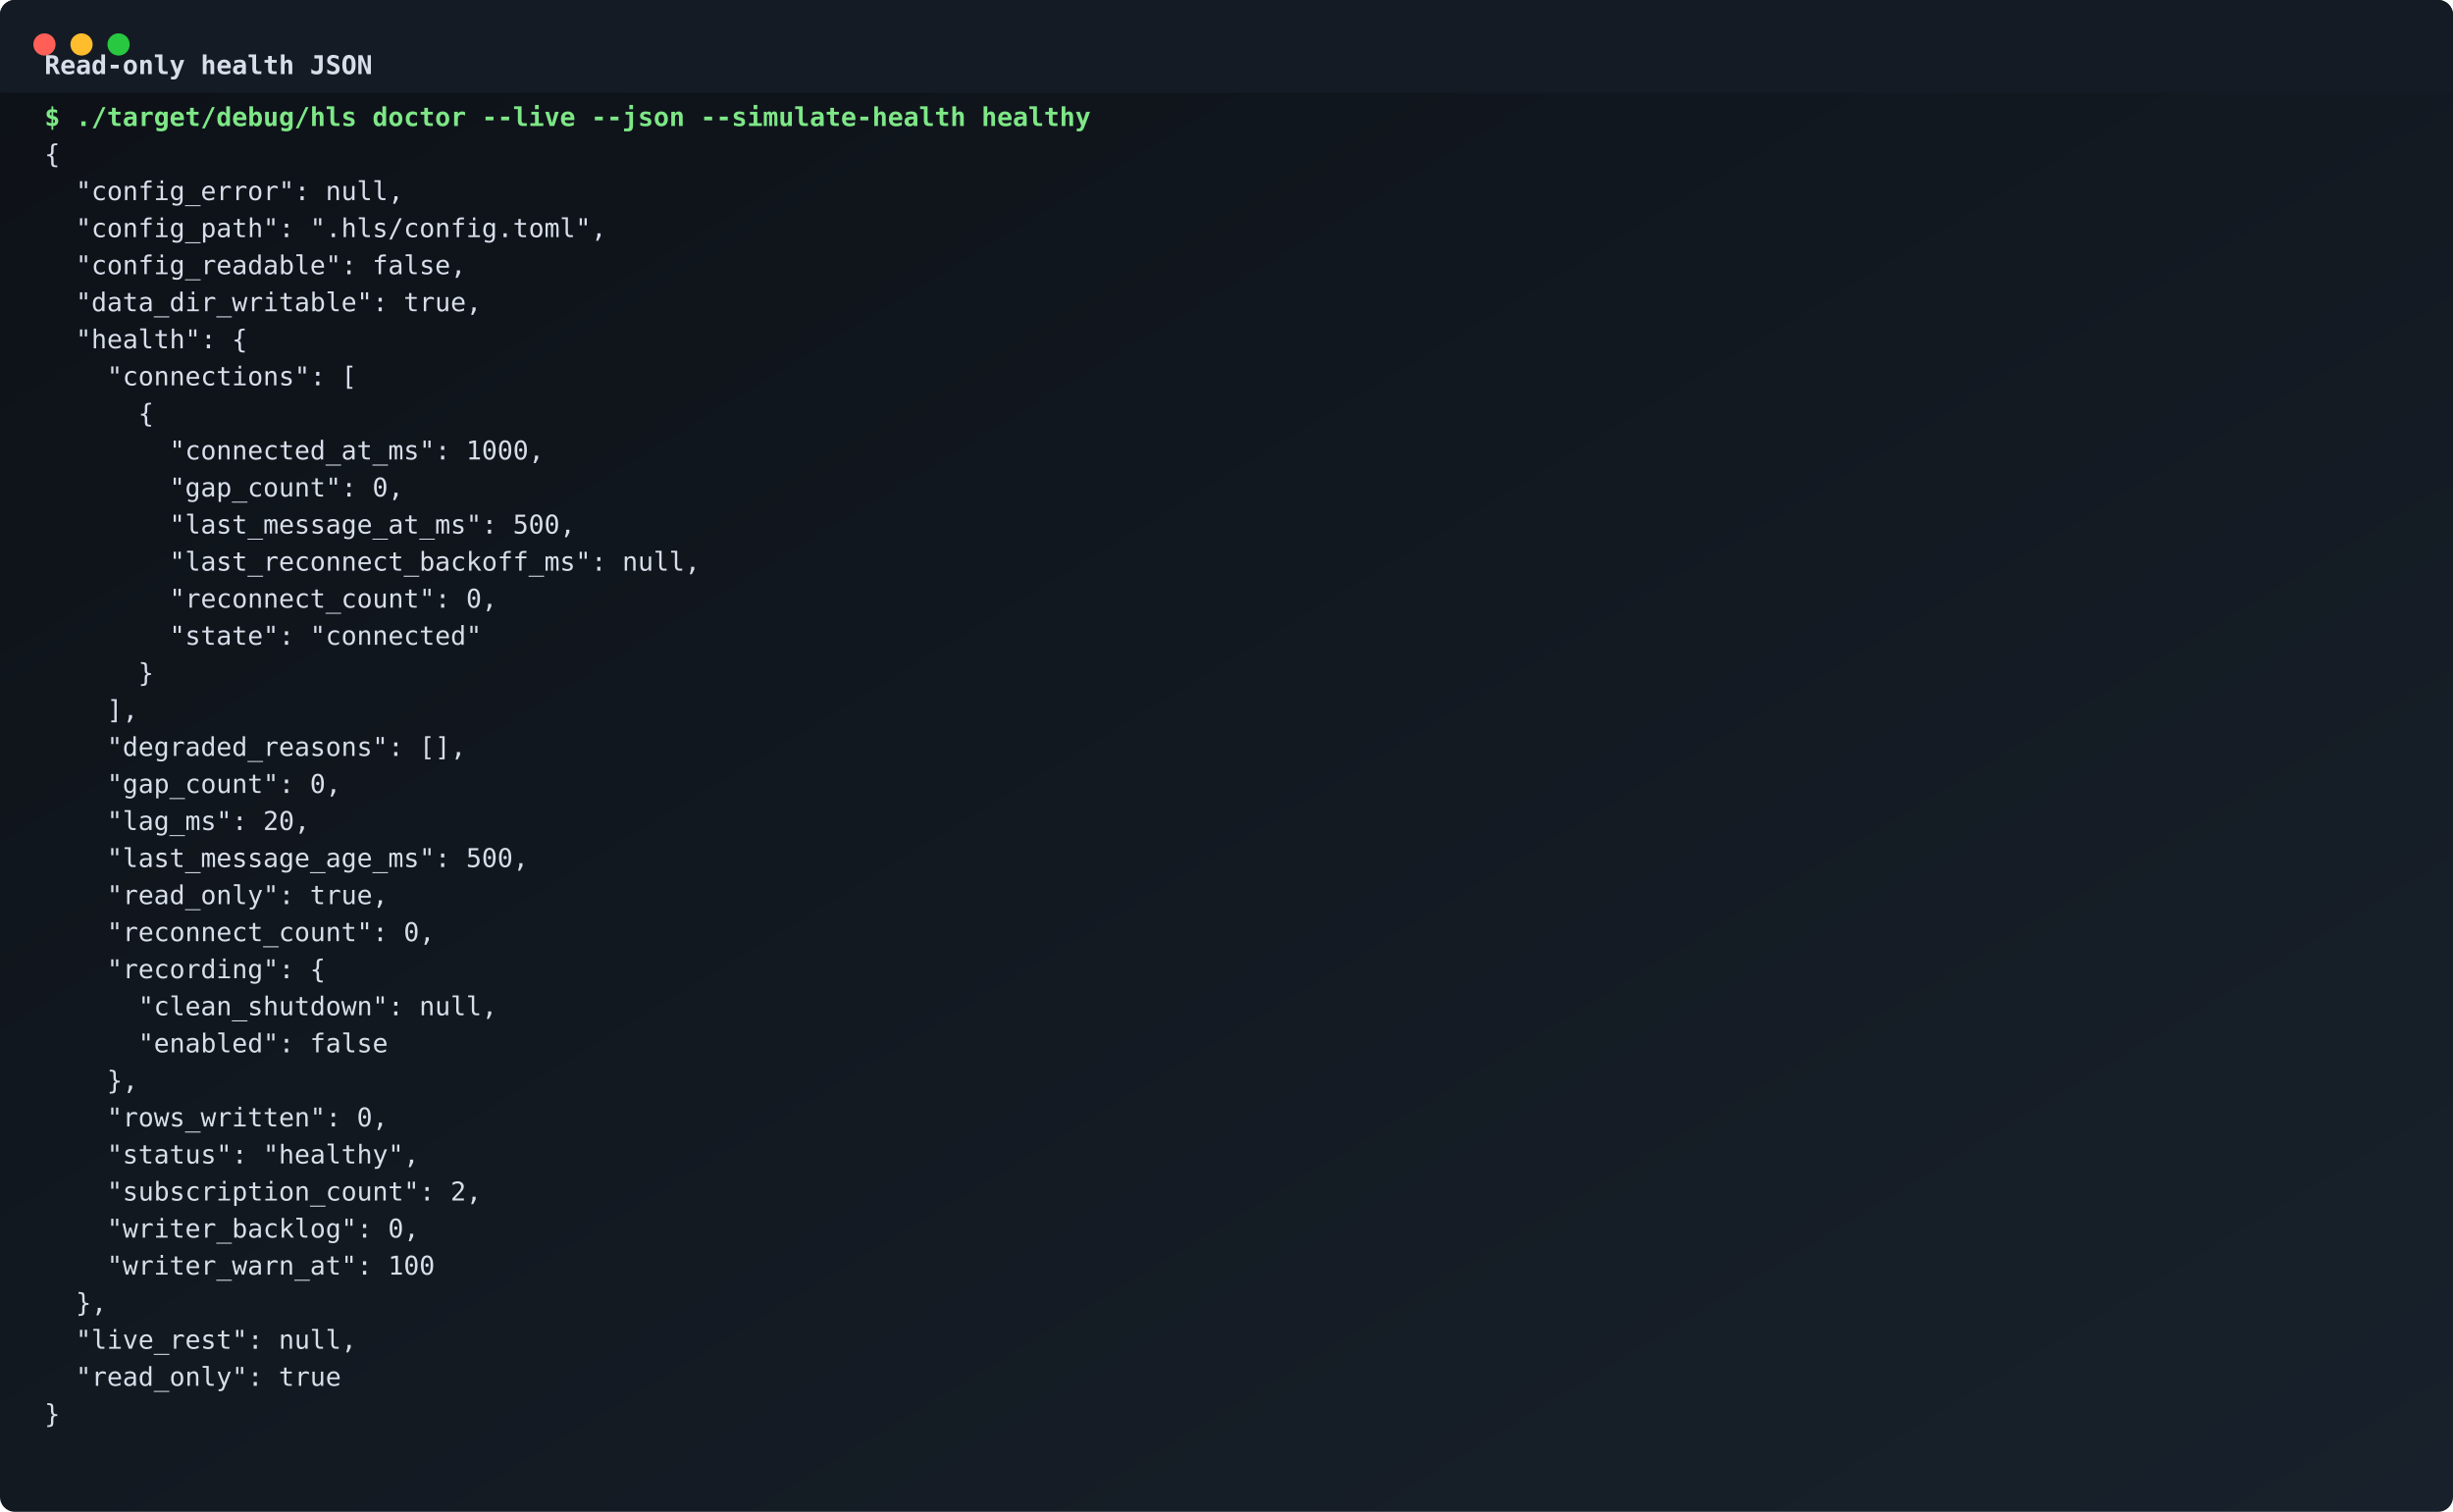
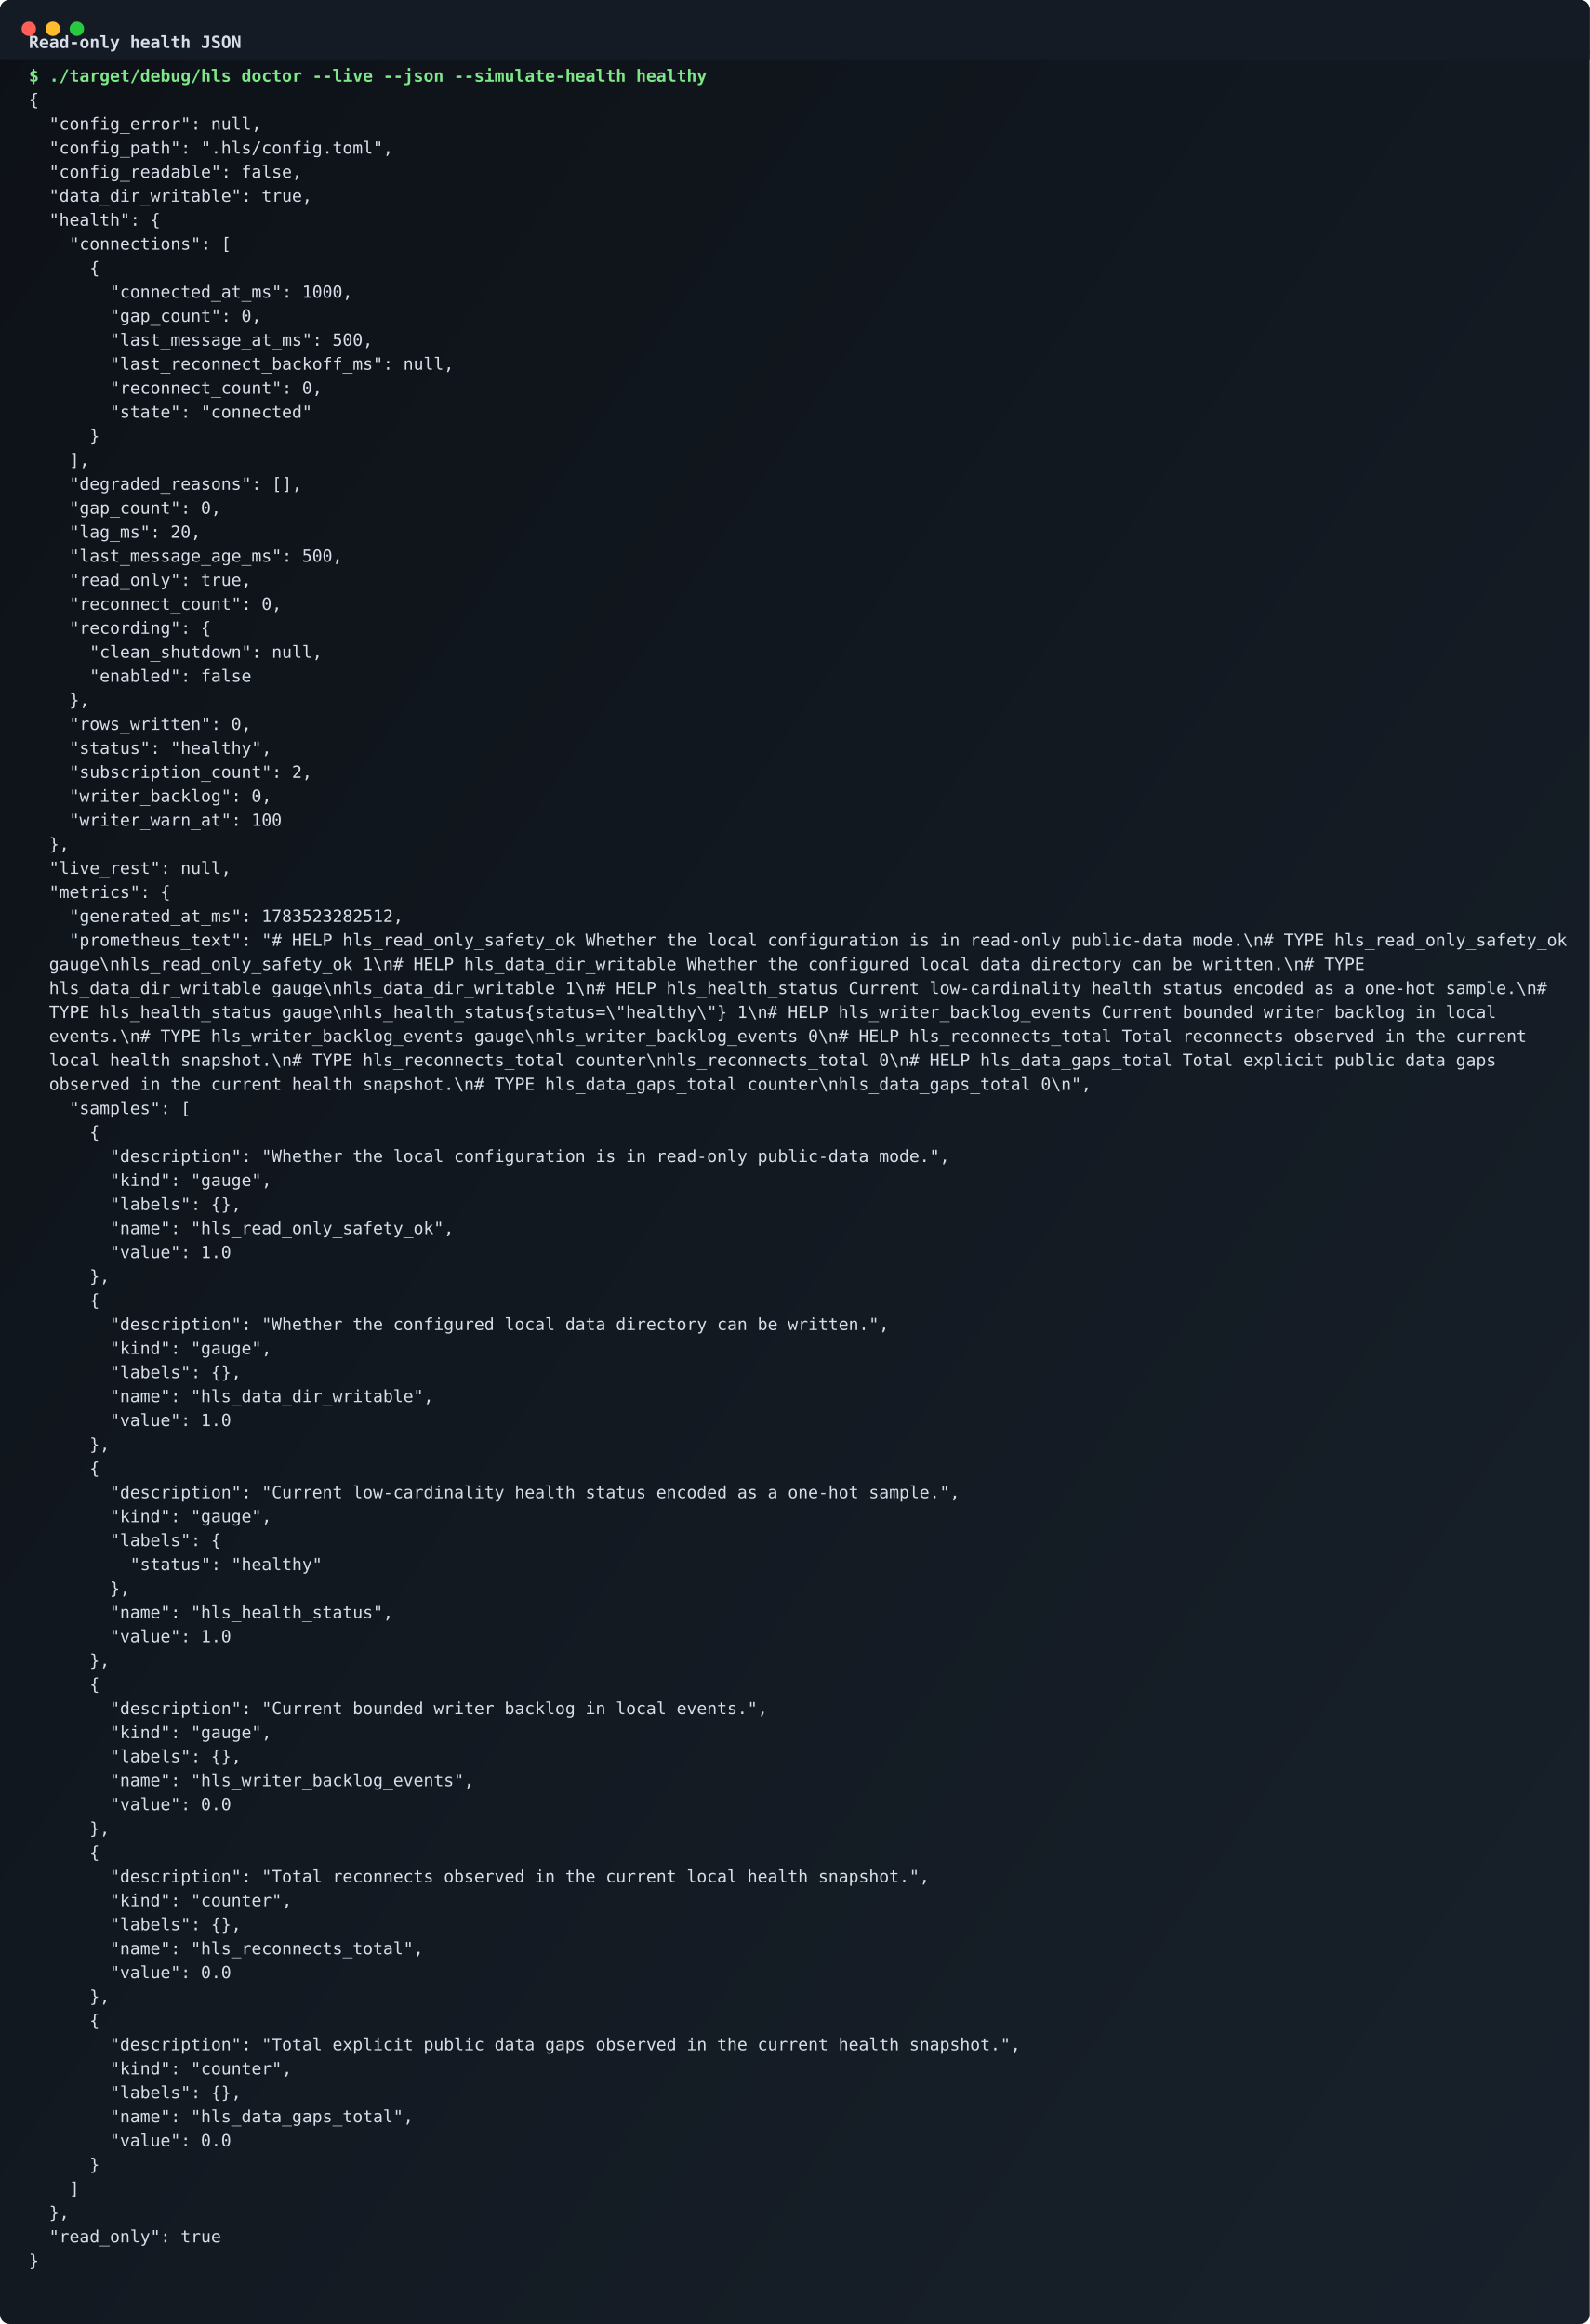
- <svg xmlns="http://www.w3.org/2000/svg" role="img" xml:space="preserve" aria-label="Read-only health JSON terminal screenshot" viewBox="0 0 1324 816" width="1324" height="816">
+ <svg xmlns="http://www.w3.org/2000/svg" role="img" xml:space="preserve" aria-label="Read-only health JSON terminal screenshot" viewBox="0 0 1324 1936" width="1324" height="1936">
  <defs>
    <linearGradient id="bg" x1="0" x2="1" y1="0" y2="1">
      <stop offset="0" stop-color="#0d1117" />
      <stop offset="1" stop-color="#18212b" />
    </linearGradient>
  </defs>
-   <rect width="1324" height="816" rx="8" fill="url(#bg)" />
+   <rect width="1324" height="1936" rx="8" fill="url(#bg)" />
  <rect x="0" y="0" width="1324" height="50" rx="8" fill="#141b24" />
  <rect x="0" y="42" width="1324" height="8" fill="#141b24" />
  <circle cx="24" cy="24" r="6" fill="#ff5f57" />
  <circle cx="44" cy="24" r="6" fill="#ffbd2e" />
  <circle cx="64" cy="24" r="6" fill="#28c840" />
  <text x="24" y="40" fill="#d8dee9" font-family="ui-monospace, SFMono-Regular, Menlo, Consolas, monospace" font-size="14" font-weight="700">Read-only health JSON</text>
  <text x="24" y="68" fill="#7ee787" font-family="ui-monospace, SFMono-Regular, Menlo, Consolas, monospace" font-size="14" font-weight="700">$ ./target/debug/hls doctor --live --json --simulate-health healthy</text>
  <text x="24" y="88" fill="#d8dee9" font-family="ui-monospace, SFMono-Regular, Menlo, Consolas, monospace" font-size="14" font-weight="400">{</text>
  <text x="24" y="108" fill="#d8dee9" font-family="ui-monospace, SFMono-Regular, Menlo, Consolas, monospace" font-size="14" font-weight="400">  "config_error": null,</text>
  <text x="24" y="128" fill="#d8dee9" font-family="ui-monospace, SFMono-Regular, Menlo, Consolas, monospace" font-size="14" font-weight="400">  "config_path": ".hls/config.toml",</text>
  <text x="24" y="148" fill="#d8dee9" font-family="ui-monospace, SFMono-Regular, Menlo, Consolas, monospace" font-size="14" font-weight="400">  "config_readable": false,</text>
  <text x="24" y="168" fill="#d8dee9" font-family="ui-monospace, SFMono-Regular, Menlo, Consolas, monospace" font-size="14" font-weight="400">  "data_dir_writable": true,</text>
  <text x="24" y="188" fill="#d8dee9" font-family="ui-monospace, SFMono-Regular, Menlo, Consolas, monospace" font-size="14" font-weight="400">  "health": {</text>
  <text x="24" y="208" fill="#d8dee9" font-family="ui-monospace, SFMono-Regular, Menlo, Consolas, monospace" font-size="14" font-weight="400">    "connections": [</text>
  <text x="24" y="228" fill="#d8dee9" font-family="ui-monospace, SFMono-Regular, Menlo, Consolas, monospace" font-size="14" font-weight="400">      {</text>
  <text x="24" y="248" fill="#d8dee9" font-family="ui-monospace, SFMono-Regular, Menlo, Consolas, monospace" font-size="14" font-weight="400">        "connected_at_ms": 1000,</text>
  <text x="24" y="268" fill="#d8dee9" font-family="ui-monospace, SFMono-Regular, Menlo, Consolas, monospace" font-size="14" font-weight="400">        "gap_count": 0,</text>
  <text x="24" y="288" fill="#d8dee9" font-family="ui-monospace, SFMono-Regular, Menlo, Consolas, monospace" font-size="14" font-weight="400">        "last_message_at_ms": 500,</text>
  <text x="24" y="308" fill="#d8dee9" font-family="ui-monospace, SFMono-Regular, Menlo, Consolas, monospace" font-size="14" font-weight="400">        "last_reconnect_backoff_ms": null,</text>
  <text x="24" y="328" fill="#d8dee9" font-family="ui-monospace, SFMono-Regular, Menlo, Consolas, monospace" font-size="14" font-weight="400">        "reconnect_count": 0,</text>
  <text x="24" y="348" fill="#d8dee9" font-family="ui-monospace, SFMono-Regular, Menlo, Consolas, monospace" font-size="14" font-weight="400">        "state": "connected"</text>
  <text x="24" y="368" fill="#d8dee9" font-family="ui-monospace, SFMono-Regular, Menlo, Consolas, monospace" font-size="14" font-weight="400">      }</text>
  <text x="24" y="388" fill="#d8dee9" font-family="ui-monospace, SFMono-Regular, Menlo, Consolas, monospace" font-size="14" font-weight="400">    ],</text>
  <text x="24" y="408" fill="#d8dee9" font-family="ui-monospace, SFMono-Regular, Menlo, Consolas, monospace" font-size="14" font-weight="400">    "degraded_reasons": [],</text>
  <text x="24" y="428" fill="#d8dee9" font-family="ui-monospace, SFMono-Regular, Menlo, Consolas, monospace" font-size="14" font-weight="400">    "gap_count": 0,</text>
  <text x="24" y="448" fill="#d8dee9" font-family="ui-monospace, SFMono-Regular, Menlo, Consolas, monospace" font-size="14" font-weight="400">    "lag_ms": 20,</text>
  <text x="24" y="468" fill="#d8dee9" font-family="ui-monospace, SFMono-Regular, Menlo, Consolas, monospace" font-size="14" font-weight="400">    "last_message_age_ms": 500,</text>
  <text x="24" y="488" fill="#d8dee9" font-family="ui-monospace, SFMono-Regular, Menlo, Consolas, monospace" font-size="14" font-weight="400">    "read_only": true,</text>
  <text x="24" y="508" fill="#d8dee9" font-family="ui-monospace, SFMono-Regular, Menlo, Consolas, monospace" font-size="14" font-weight="400">    "reconnect_count": 0,</text>
  <text x="24" y="528" fill="#d8dee9" font-family="ui-monospace, SFMono-Regular, Menlo, Consolas, monospace" font-size="14" font-weight="400">    "recording": {</text>
  <text x="24" y="548" fill="#d8dee9" font-family="ui-monospace, SFMono-Regular, Menlo, Consolas, monospace" font-size="14" font-weight="400">      "clean_shutdown": null,</text>
  <text x="24" y="568" fill="#d8dee9" font-family="ui-monospace, SFMono-Regular, Menlo, Consolas, monospace" font-size="14" font-weight="400">      "enabled": false</text>
  <text x="24" y="588" fill="#d8dee9" font-family="ui-monospace, SFMono-Regular, Menlo, Consolas, monospace" font-size="14" font-weight="400">    },</text>
  <text x="24" y="608" fill="#d8dee9" font-family="ui-monospace, SFMono-Regular, Menlo, Consolas, monospace" font-size="14" font-weight="400">    "rows_written": 0,</text>
  <text x="24" y="628" fill="#d8dee9" font-family="ui-monospace, SFMono-Regular, Menlo, Consolas, monospace" font-size="14" font-weight="400">    "status": "healthy",</text>
  <text x="24" y="648" fill="#d8dee9" font-family="ui-monospace, SFMono-Regular, Menlo, Consolas, monospace" font-size="14" font-weight="400">    "subscription_count": 2,</text>
  <text x="24" y="668" fill="#d8dee9" font-family="ui-monospace, SFMono-Regular, Menlo, Consolas, monospace" font-size="14" font-weight="400">    "writer_backlog": 0,</text>
  <text x="24" y="688" fill="#d8dee9" font-family="ui-monospace, SFMono-Regular, Menlo, Consolas, monospace" font-size="14" font-weight="400">    "writer_warn_at": 100</text>
  <text x="24" y="708" fill="#d8dee9" font-family="ui-monospace, SFMono-Regular, Menlo, Consolas, monospace" font-size="14" font-weight="400">  },</text>
  <text x="24" y="728" fill="#d8dee9" font-family="ui-monospace, SFMono-Regular, Menlo, Consolas, monospace" font-size="14" font-weight="400">  "live_rest": null,</text>
-   <text x="24" y="748" fill="#d8dee9" font-family="ui-monospace, SFMono-Regular, Menlo, Consolas, monospace" font-size="14" font-weight="400">  "read_only": true</text>
-   <text x="24" y="768" fill="#d8dee9" font-family="ui-monospace, SFMono-Regular, Menlo, Consolas, monospace" font-size="14" font-weight="400">}</text>
+   <text x="24" y="748" fill="#d8dee9" font-family="ui-monospace, SFMono-Regular, Menlo, Consolas, monospace" font-size="14" font-weight="400">  "metrics": {</text>
+   <text x="24" y="768" fill="#d8dee9" font-family="ui-monospace, SFMono-Regular, Menlo, Consolas, monospace" font-size="14" font-weight="400">    "generated_at_ms": 1783523282512,</text>
+   <text x="24" y="788" fill="#d8dee9" font-family="ui-monospace, SFMono-Regular, Menlo, Consolas, monospace" font-size="14" font-weight="400">    "prometheus_text": "# HELP hls_read_only_safety_ok Whether the local configuration is in read-only public-data mode.\n# TYPE hls_read_only_safety_ok</text>
+   <text x="24" y="808" fill="#d8dee9" font-family="ui-monospace, SFMono-Regular, Menlo, Consolas, monospace" font-size="14" font-weight="400">  gauge\nhls_read_only_safety_ok 1\n# HELP hls_data_dir_writable Whether the configured local data directory can be written.\n# TYPE</text>
+   <text x="24" y="828" fill="#d8dee9" font-family="ui-monospace, SFMono-Regular, Menlo, Consolas, monospace" font-size="14" font-weight="400">  hls_data_dir_writable gauge\nhls_data_dir_writable 1\n# HELP hls_health_status Current low-cardinality health status encoded as a one-hot sample.\n#</text>
+   <text x="24" y="848" fill="#d8dee9" font-family="ui-monospace, SFMono-Regular, Menlo, Consolas, monospace" font-size="14" font-weight="400">  TYPE hls_health_status gauge\nhls_health_status{status=\"healthy\"} 1\n# HELP hls_writer_backlog_events Current bounded writer backlog in local</text>
+   <text x="24" y="868" fill="#d8dee9" font-family="ui-monospace, SFMono-Regular, Menlo, Consolas, monospace" font-size="14" font-weight="400">  events.\n# TYPE hls_writer_backlog_events gauge\nhls_writer_backlog_events 0\n# HELP hls_reconnects_total Total reconnects observed in the current</text>
+   <text x="24" y="888" fill="#d8dee9" font-family="ui-monospace, SFMono-Regular, Menlo, Consolas, monospace" font-size="14" font-weight="400">  local health snapshot.\n# TYPE hls_reconnects_total counter\nhls_reconnects_total 0\n# HELP hls_data_gaps_total Total explicit public data gaps</text>
+   <text x="24" y="908" fill="#d8dee9" font-family="ui-monospace, SFMono-Regular, Menlo, Consolas, monospace" font-size="14" font-weight="400">  observed in the current health snapshot.\n# TYPE hls_data_gaps_total counter\nhls_data_gaps_total 0\n",</text>
+   <text x="24" y="928" fill="#d8dee9" font-family="ui-monospace, SFMono-Regular, Menlo, Consolas, monospace" font-size="14" font-weight="400">    "samples": [</text>
+   <text x="24" y="948" fill="#d8dee9" font-family="ui-monospace, SFMono-Regular, Menlo, Consolas, monospace" font-size="14" font-weight="400">      {</text>
+   <text x="24" y="968" fill="#d8dee9" font-family="ui-monospace, SFMono-Regular, Menlo, Consolas, monospace" font-size="14" font-weight="400">        "description": "Whether the local configuration is in read-only public-data mode.",</text>
+   <text x="24" y="988" fill="#d8dee9" font-family="ui-monospace, SFMono-Regular, Menlo, Consolas, monospace" font-size="14" font-weight="400">        "kind": "gauge",</text>
+   <text x="24" y="1008" fill="#d8dee9" font-family="ui-monospace, SFMono-Regular, Menlo, Consolas, monospace" font-size="14" font-weight="400">        "labels": {},</text>
+   <text x="24" y="1028" fill="#d8dee9" font-family="ui-monospace, SFMono-Regular, Menlo, Consolas, monospace" font-size="14" font-weight="400">        "name": "hls_read_only_safety_ok",</text>
+   <text x="24" y="1048" fill="#d8dee9" font-family="ui-monospace, SFMono-Regular, Menlo, Consolas, monospace" font-size="14" font-weight="400">        "value": 1.0</text>
+   <text x="24" y="1068" fill="#d8dee9" font-family="ui-monospace, SFMono-Regular, Menlo, Consolas, monospace" font-size="14" font-weight="400">      },</text>
+   <text x="24" y="1088" fill="#d8dee9" font-family="ui-monospace, SFMono-Regular, Menlo, Consolas, monospace" font-size="14" font-weight="400">      {</text>
+   <text x="24" y="1108" fill="#d8dee9" font-family="ui-monospace, SFMono-Regular, Menlo, Consolas, monospace" font-size="14" font-weight="400">        "description": "Whether the configured local data directory can be written.",</text>
+   <text x="24" y="1128" fill="#d8dee9" font-family="ui-monospace, SFMono-Regular, Menlo, Consolas, monospace" font-size="14" font-weight="400">        "kind": "gauge",</text>
+   <text x="24" y="1148" fill="#d8dee9" font-family="ui-monospace, SFMono-Regular, Menlo, Consolas, monospace" font-size="14" font-weight="400">        "labels": {},</text>
+   <text x="24" y="1168" fill="#d8dee9" font-family="ui-monospace, SFMono-Regular, Menlo, Consolas, monospace" font-size="14" font-weight="400">        "name": "hls_data_dir_writable",</text>
+   <text x="24" y="1188" fill="#d8dee9" font-family="ui-monospace, SFMono-Regular, Menlo, Consolas, monospace" font-size="14" font-weight="400">        "value": 1.0</text>
+   <text x="24" y="1208" fill="#d8dee9" font-family="ui-monospace, SFMono-Regular, Menlo, Consolas, monospace" font-size="14" font-weight="400">      },</text>
+   <text x="24" y="1228" fill="#d8dee9" font-family="ui-monospace, SFMono-Regular, Menlo, Consolas, monospace" font-size="14" font-weight="400">      {</text>
+   <text x="24" y="1248" fill="#d8dee9" font-family="ui-monospace, SFMono-Regular, Menlo, Consolas, monospace" font-size="14" font-weight="400">        "description": "Current low-cardinality health status encoded as a one-hot sample.",</text>
+   <text x="24" y="1268" fill="#d8dee9" font-family="ui-monospace, SFMono-Regular, Menlo, Consolas, monospace" font-size="14" font-weight="400">        "kind": "gauge",</text>
+   <text x="24" y="1288" fill="#d8dee9" font-family="ui-monospace, SFMono-Regular, Menlo, Consolas, monospace" font-size="14" font-weight="400">        "labels": {</text>
+   <text x="24" y="1308" fill="#d8dee9" font-family="ui-monospace, SFMono-Regular, Menlo, Consolas, monospace" font-size="14" font-weight="400">          "status": "healthy"</text>
+   <text x="24" y="1328" fill="#d8dee9" font-family="ui-monospace, SFMono-Regular, Menlo, Consolas, monospace" font-size="14" font-weight="400">        },</text>
+   <text x="24" y="1348" fill="#d8dee9" font-family="ui-monospace, SFMono-Regular, Menlo, Consolas, monospace" font-size="14" font-weight="400">        "name": "hls_health_status",</text>
+   <text x="24" y="1368" fill="#d8dee9" font-family="ui-monospace, SFMono-Regular, Menlo, Consolas, monospace" font-size="14" font-weight="400">        "value": 1.0</text>
+   <text x="24" y="1388" fill="#d8dee9" font-family="ui-monospace, SFMono-Regular, Menlo, Consolas, monospace" font-size="14" font-weight="400">      },</text>
+   <text x="24" y="1408" fill="#d8dee9" font-family="ui-monospace, SFMono-Regular, Menlo, Consolas, monospace" font-size="14" font-weight="400">      {</text>
+   <text x="24" y="1428" fill="#d8dee9" font-family="ui-monospace, SFMono-Regular, Menlo, Consolas, monospace" font-size="14" font-weight="400">        "description": "Current bounded writer backlog in local events.",</text>
+   <text x="24" y="1448" fill="#d8dee9" font-family="ui-monospace, SFMono-Regular, Menlo, Consolas, monospace" font-size="14" font-weight="400">        "kind": "gauge",</text>
+   <text x="24" y="1468" fill="#d8dee9" font-family="ui-monospace, SFMono-Regular, Menlo, Consolas, monospace" font-size="14" font-weight="400">        "labels": {},</text>
+   <text x="24" y="1488" fill="#d8dee9" font-family="ui-monospace, SFMono-Regular, Menlo, Consolas, monospace" font-size="14" font-weight="400">        "name": "hls_writer_backlog_events",</text>
+   <text x="24" y="1508" fill="#d8dee9" font-family="ui-monospace, SFMono-Regular, Menlo, Consolas, monospace" font-size="14" font-weight="400">        "value": 0.0</text>
+   <text x="24" y="1528" fill="#d8dee9" font-family="ui-monospace, SFMono-Regular, Menlo, Consolas, monospace" font-size="14" font-weight="400">      },</text>
+   <text x="24" y="1548" fill="#d8dee9" font-family="ui-monospace, SFMono-Regular, Menlo, Consolas, monospace" font-size="14" font-weight="400">      {</text>
+   <text x="24" y="1568" fill="#d8dee9" font-family="ui-monospace, SFMono-Regular, Menlo, Consolas, monospace" font-size="14" font-weight="400">        "description": "Total reconnects observed in the current local health snapshot.",</text>
+   <text x="24" y="1588" fill="#d8dee9" font-family="ui-monospace, SFMono-Regular, Menlo, Consolas, monospace" font-size="14" font-weight="400">        "kind": "counter",</text>
+   <text x="24" y="1608" fill="#d8dee9" font-family="ui-monospace, SFMono-Regular, Menlo, Consolas, monospace" font-size="14" font-weight="400">        "labels": {},</text>
+   <text x="24" y="1628" fill="#d8dee9" font-family="ui-monospace, SFMono-Regular, Menlo, Consolas, monospace" font-size="14" font-weight="400">        "name": "hls_reconnects_total",</text>
+   <text x="24" y="1648" fill="#d8dee9" font-family="ui-monospace, SFMono-Regular, Menlo, Consolas, monospace" font-size="14" font-weight="400">        "value": 0.0</text>
+   <text x="24" y="1668" fill="#d8dee9" font-family="ui-monospace, SFMono-Regular, Menlo, Consolas, monospace" font-size="14" font-weight="400">      },</text>
+   <text x="24" y="1688" fill="#d8dee9" font-family="ui-monospace, SFMono-Regular, Menlo, Consolas, monospace" font-size="14" font-weight="400">      {</text>
+   <text x="24" y="1708" fill="#d8dee9" font-family="ui-monospace, SFMono-Regular, Menlo, Consolas, monospace" font-size="14" font-weight="400">        "description": "Total explicit public data gaps observed in the current health snapshot.",</text>
+   <text x="24" y="1728" fill="#d8dee9" font-family="ui-monospace, SFMono-Regular, Menlo, Consolas, monospace" font-size="14" font-weight="400">        "kind": "counter",</text>
+   <text x="24" y="1748" fill="#d8dee9" font-family="ui-monospace, SFMono-Regular, Menlo, Consolas, monospace" font-size="14" font-weight="400">        "labels": {},</text>
+   <text x="24" y="1768" fill="#d8dee9" font-family="ui-monospace, SFMono-Regular, Menlo, Consolas, monospace" font-size="14" font-weight="400">        "name": "hls_data_gaps_total",</text>
+   <text x="24" y="1788" fill="#d8dee9" font-family="ui-monospace, SFMono-Regular, Menlo, Consolas, monospace" font-size="14" font-weight="400">        "value": 0.0</text>
+   <text x="24" y="1808" fill="#d8dee9" font-family="ui-monospace, SFMono-Regular, Menlo, Consolas, monospace" font-size="14" font-weight="400">      }</text>
+   <text x="24" y="1828" fill="#d8dee9" font-family="ui-monospace, SFMono-Regular, Menlo, Consolas, monospace" font-size="14" font-weight="400">    ]</text>
+   <text x="24" y="1848" fill="#d8dee9" font-family="ui-monospace, SFMono-Regular, Menlo, Consolas, monospace" font-size="14" font-weight="400">  },</text>
+   <text x="24" y="1868" fill="#d8dee9" font-family="ui-monospace, SFMono-Regular, Menlo, Consolas, monospace" font-size="14" font-weight="400">  "read_only": true</text>
+   <text x="24" y="1888" fill="#d8dee9" font-family="ui-monospace, SFMono-Regular, Menlo, Consolas, monospace" font-size="14" font-weight="400">}</text>
</svg>
